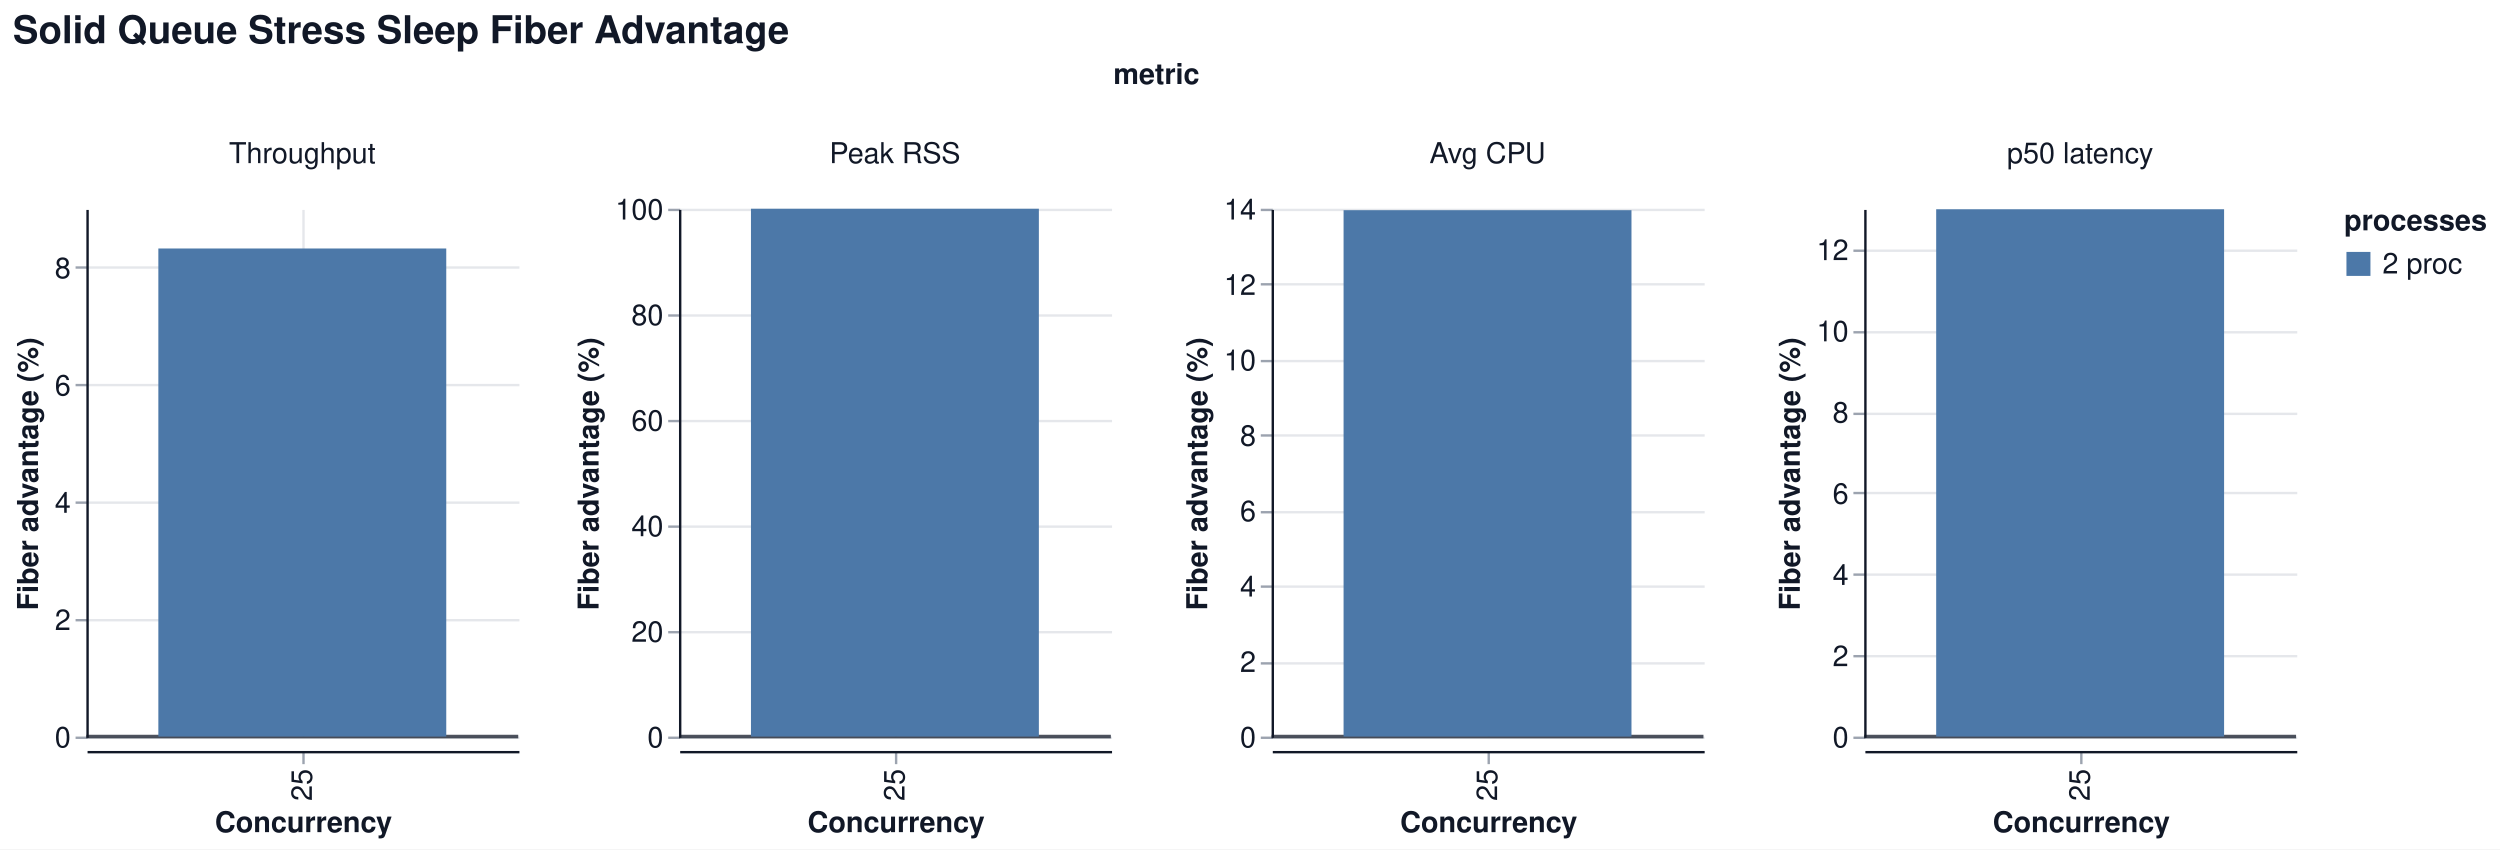
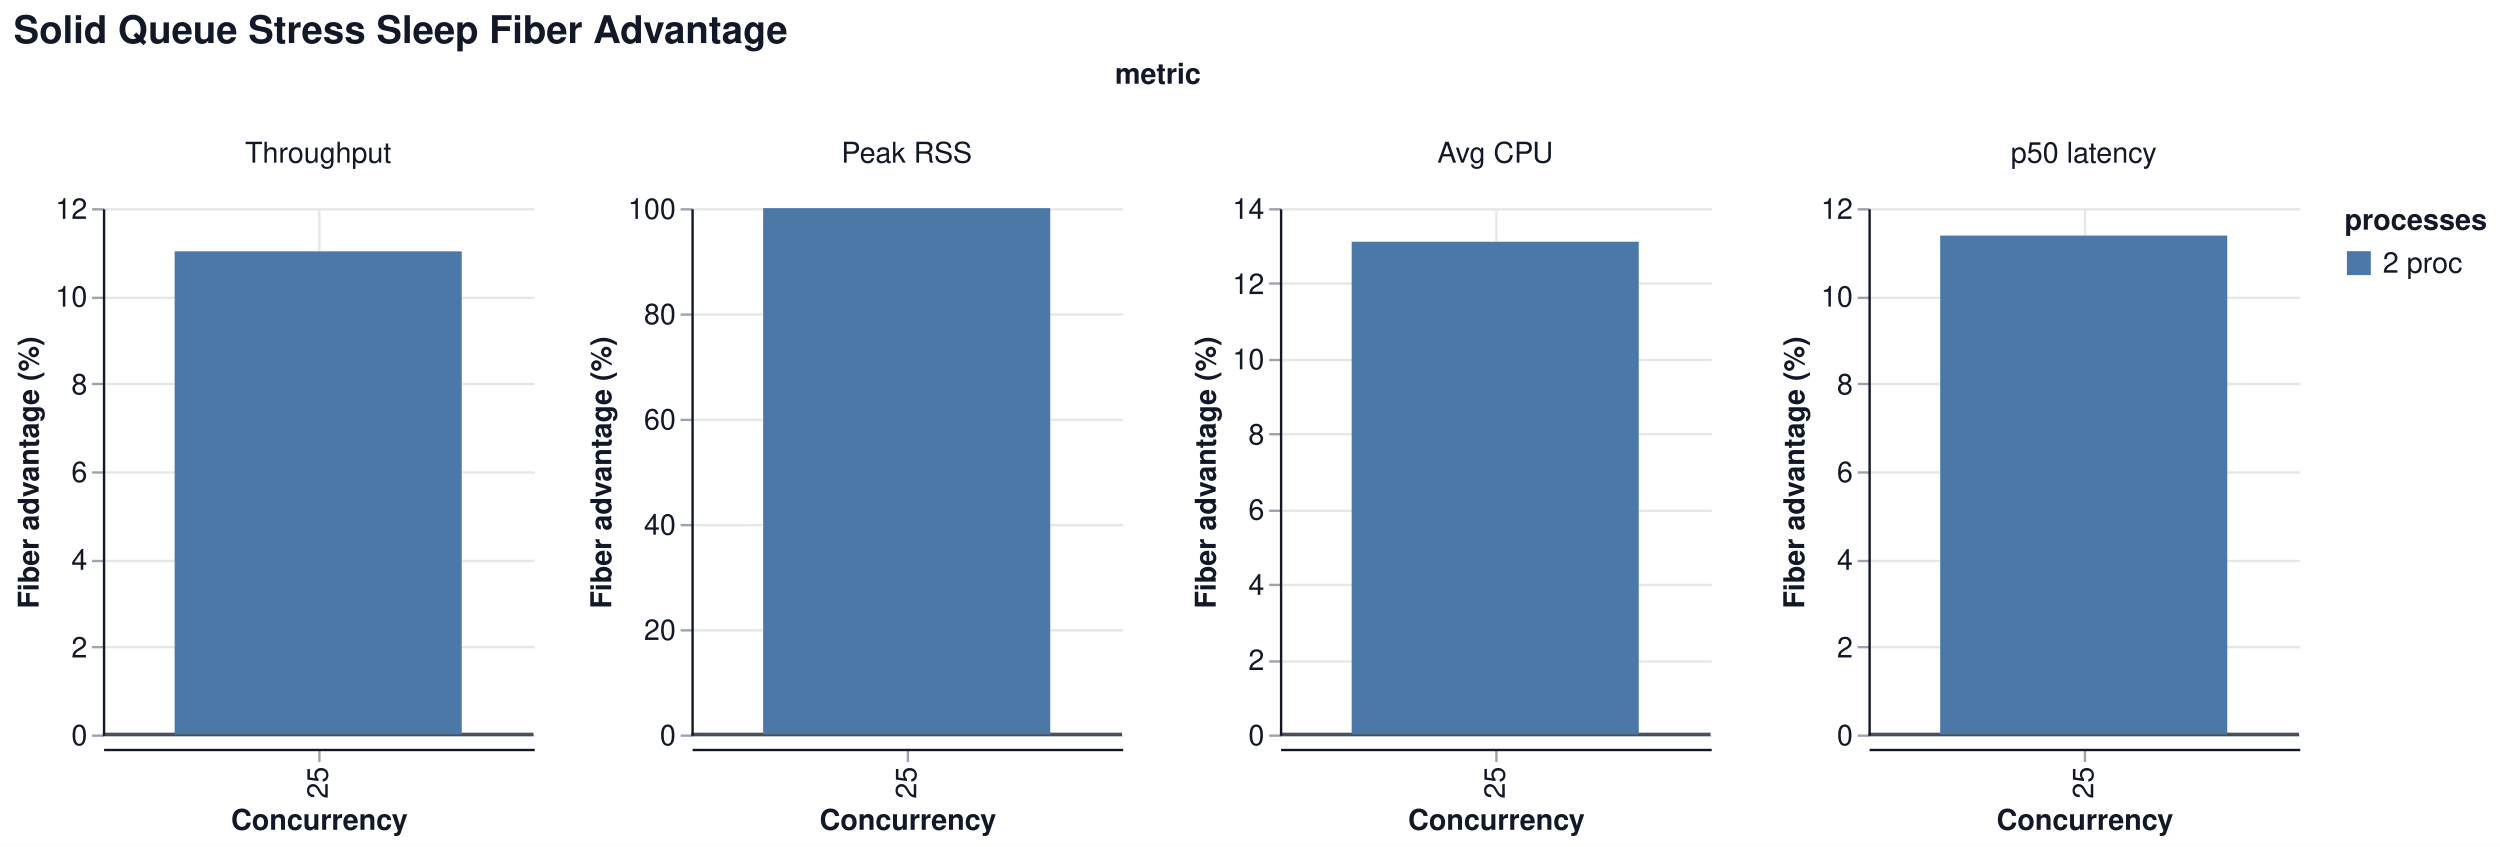
- <svg xmlns="http://www.w3.org/2000/svg" version="1.1" class="marks" width="1042" height="354" viewBox="0 0 1042 354">
-   <rect width="1042" height="354" fill="white" />
-   <g fill="none" stroke-miterlimit="10" transform="translate(36,87)">
+ <svg xmlns="http://www.w3.org/2000/svg" version="1.1" class="marks" width="1045" height="354" viewBox="0 0 1045 354">
+   <rect width="1045" height="354" fill="white" />
+   <g fill="none" stroke-miterlimit="4" transform="translate(43,87)">
    <g class="mark-group role-frame root" role="graphics-object" aria-roledescription="group mark container">
      <g transform="translate(0,0)">
        <path class="background" aria-hidden="true" d="M0,0h0v0h0Z" />
        <g>
          <g class="mark-group role-column-title column-title" role="graphics-object" aria-roledescription="group mark container">
-             <g transform="translate(446,-39)">
+             <g transform="translate(441,-39)">
              <path class="background" aria-hidden="true" d="M0,0h0v0h0Z" />
              <g>
                <g class="mark-group role-title">
                  <g transform="translate(0,-22)">
                    <path class="background" aria-hidden="true" d="M0,0h0v0h0Z" pointer-events="none" />
                    <g>
                      <g class="mark-text role-title-text" role="graphics-symbol" aria-roledescription="title" aria-label="Title text 'metric'" pointer-events="none">
                        <text text-anchor="middle" transform="translate(0,9)" font-family="Helvetica" font-size="12px" font-weight="bold" fill="#111827" opacity="1">metric</text>
                      </g>
                    </g>
                    <path class="foreground" aria-hidden="true" d="" pointer-events="none" display="none" />
                  </g>
                </g>
              </g>
              <path class="foreground" aria-hidden="true" d="" display="none" />
            </g>
          </g>
          <g class="mark-group role-column-header column_header" role="graphics-object" aria-roledescription="group mark container">
            <g transform="translate(0,-6)">
              <path class="background" aria-hidden="true" d="M0,0h180v0h-180Z" />
              <g>
                <g class="mark-group role-title">
                  <g transform="translate(90,-22)">
                    <path class="background" aria-hidden="true" d="M0,0h0v0h0Z" pointer-events="none" />
                    <g>
                      <g class="mark-text role-title-text" role="graphics-symbol" aria-roledescription="title" aria-label="Title text 'Throughput'" pointer-events="none">
                        <text text-anchor="middle" transform="translate(0,9)" font-family="Helvetica" font-size="12px" fill="#111827" opacity="1">Throughput</text>
                      </g>
                    </g>
                    <path class="foreground" aria-hidden="true" d="" pointer-events="none" display="none" />
                  </g>
                </g>
              </g>
              <path class="foreground" aria-hidden="true" d="" display="none" />
            </g>
-             <g transform="translate(247,-6)">
+             <g transform="translate(246,-6)">
              <path class="background" aria-hidden="true" d="M0,0h180v0h-180Z" />
              <g>
                <g class="mark-group role-title">
                  <g transform="translate(90,-22)">
                    <path class="background" aria-hidden="true" d="M0,0h0v0h0Z" pointer-events="none" />
                    <g>
                      <g class="mark-text role-title-text" role="graphics-symbol" aria-roledescription="title" aria-label="Title text 'Peak RSS'" pointer-events="none">
                        <text text-anchor="middle" transform="translate(0,9)" font-family="Helvetica" font-size="12px" fill="#111827" opacity="1">Peak RSS</text>
                      </g>
                    </g>
                    <path class="foreground" aria-hidden="true" d="" pointer-events="none" display="none" />
                  </g>
                </g>
              </g>
              <path class="foreground" aria-hidden="true" d="" display="none" />
            </g>
-             <g transform="translate(494,-6)">
+             <g transform="translate(492,-6)">
              <path class="background" aria-hidden="true" d="M0,0h180v0h-180Z" />
              <g>
                <g class="mark-group role-title">
                  <g transform="translate(90,-22)">
                    <path class="background" aria-hidden="true" d="M0,0h0v0h0Z" pointer-events="none" />
                    <g>
                      <g class="mark-text role-title-text" role="graphics-symbol" aria-roledescription="title" aria-label="Title text 'Avg CPU'" pointer-events="none">
                        <text text-anchor="middle" transform="translate(0,9)" font-family="Helvetica" font-size="12px" fill="#111827" opacity="1">Avg CPU</text>
                      </g>
                    </g>
                    <path class="foreground" aria-hidden="true" d="" pointer-events="none" display="none" />
                  </g>
                </g>
              </g>
              <path class="foreground" aria-hidden="true" d="" display="none" />
            </g>
-             <g transform="translate(741,-6)">
+             <g transform="translate(738,-6)">
              <path class="background" aria-hidden="true" d="M0,0h180v0h-180Z" />
              <g>
                <g class="mark-group role-title">
                  <g transform="translate(90,-22)">
                    <path class="background" aria-hidden="true" d="M0,0h0v0h0Z" pointer-events="none" />
                    <g>
                      <g class="mark-text role-title-text" role="graphics-symbol" aria-roledescription="title" aria-label="Title text 'p50 latency'" pointer-events="none">
                        <text text-anchor="middle" transform="translate(0,9)" font-family="Helvetica" font-size="12px" fill="#111827" opacity="1">p50 latency</text>
                      </g>
                    </g>
                    <path class="foreground" aria-hidden="true" d="" pointer-events="none" display="none" />
                  </g>
                </g>
              </g>
              <path class="foreground" aria-hidden="true" d="" display="none" />
            </g>
          </g>
          <g class="mark-group role-column-footer column_footer" role="graphics-object" aria-roledescription="group mark container">
            <g transform="translate(0,226)">
              <path class="background" aria-hidden="true" d="M0,0h180v0h-180Z" />
              <g>
                <g class="mark-group role-axis" role="graphics-symbol" aria-roledescription="axis" aria-label="X-axis titled 'Concurrency' for a discrete scale with 1 value: 25">
                  <g transform="translate(0.5,0.5)">
                    <path class="background" aria-hidden="true" d="M0,0h0v0h0Z" pointer-events="none" />
                    <g>
                      <g class="mark-rule role-axis-tick" pointer-events="none">
                        <line transform="translate(90,0)" x2="0" y2="5" stroke="#9ca3af" stroke-width="1" opacity="1" />
                      </g>
                      <g class="mark-text role-axis-label" pointer-events="none">
                        <text text-anchor="end" transform="translate(89.5,7) rotate(270) translate(0,4)" font-family="Helvetica" font-size="12px" fill="#111827" opacity="1">25</text>
                      </g>
                      <g class="mark-rule role-axis-domain" pointer-events="none">
                        <line transform="translate(0,0)" x2="180" y2="0" stroke="#111827" stroke-width="1" opacity="1" />
                      </g>
                      <g class="mark-text role-axis-title" pointer-events="none">
                        <text text-anchor="middle" transform="translate(90,33.34375)" font-family="Helvetica" font-size="12px" font-weight="bold" fill="#111827" opacity="1">Concurrency</text>
                      </g>
                    </g>
                    <path class="foreground" aria-hidden="true" d="" pointer-events="none" display="none" />
                  </g>
                </g>
              </g>
              <path class="foreground" aria-hidden="true" d="" display="none" />
            </g>
-             <g transform="translate(247,226)">
+             <g transform="translate(246,226)">
              <path class="background" aria-hidden="true" d="M0,0h180v0h-180Z" />
              <g>
                <g class="mark-group role-axis" role="graphics-symbol" aria-roledescription="axis" aria-label="X-axis titled 'Concurrency' for a discrete scale with 1 value: 25">
                  <g transform="translate(0.5,0.5)">
                    <path class="background" aria-hidden="true" d="M0,0h0v0h0Z" pointer-events="none" />
                    <g>
                      <g class="mark-rule role-axis-tick" pointer-events="none">
                        <line transform="translate(90,0)" x2="0" y2="5" stroke="#9ca3af" stroke-width="1" opacity="1" />
                      </g>
                      <g class="mark-text role-axis-label" pointer-events="none">
                        <text text-anchor="end" transform="translate(89.5,7) rotate(270) translate(0,4)" font-family="Helvetica" font-size="12px" fill="#111827" opacity="1">25</text>
                      </g>
                      <g class="mark-rule role-axis-domain" pointer-events="none">
                        <line transform="translate(0,0)" x2="180" y2="0" stroke="#111827" stroke-width="1" opacity="1" />
                      </g>
                      <g class="mark-text role-axis-title" pointer-events="none">
                        <text text-anchor="middle" transform="translate(90,33.34375)" font-family="Helvetica" font-size="12px" font-weight="bold" fill="#111827" opacity="1">Concurrency</text>
                      </g>
                    </g>
                    <path class="foreground" aria-hidden="true" d="" pointer-events="none" display="none" />
                  </g>
                </g>
              </g>
              <path class="foreground" aria-hidden="true" d="" display="none" />
            </g>
-             <g transform="translate(494,226)">
+             <g transform="translate(492,226)">
              <path class="background" aria-hidden="true" d="M0,0h180v0h-180Z" />
              <g>
                <g class="mark-group role-axis" role="graphics-symbol" aria-roledescription="axis" aria-label="X-axis titled 'Concurrency' for a discrete scale with 1 value: 25">
                  <g transform="translate(0.5,0.5)">
                    <path class="background" aria-hidden="true" d="M0,0h0v0h0Z" pointer-events="none" />
                    <g>
                      <g class="mark-rule role-axis-tick" pointer-events="none">
                        <line transform="translate(90,0)" x2="0" y2="5" stroke="#9ca3af" stroke-width="1" opacity="1" />
                      </g>
                      <g class="mark-text role-axis-label" pointer-events="none">
                        <text text-anchor="end" transform="translate(89.5,7) rotate(270) translate(0,4)" font-family="Helvetica" font-size="12px" fill="#111827" opacity="1">25</text>
                      </g>
                      <g class="mark-rule role-axis-domain" pointer-events="none">
                        <line transform="translate(0,0)" x2="180" y2="0" stroke="#111827" stroke-width="1" opacity="1" />
                      </g>
                      <g class="mark-text role-axis-title" pointer-events="none">
                        <text text-anchor="middle" transform="translate(90,33.34375)" font-family="Helvetica" font-size="12px" font-weight="bold" fill="#111827" opacity="1">Concurrency</text>
                      </g>
                    </g>
                    <path class="foreground" aria-hidden="true" d="" pointer-events="none" display="none" />
                  </g>
                </g>
              </g>
              <path class="foreground" aria-hidden="true" d="" display="none" />
            </g>
-             <g transform="translate(741,226)">
+             <g transform="translate(738,226)">
              <path class="background" aria-hidden="true" d="M0,0h180v0h-180Z" />
              <g>
                <g class="mark-group role-axis" role="graphics-symbol" aria-roledescription="axis" aria-label="X-axis titled 'Concurrency' for a discrete scale with 1 value: 25">
                  <g transform="translate(0.5,0.5)">
                    <path class="background" aria-hidden="true" d="M0,0h0v0h0Z" pointer-events="none" />
                    <g>
                      <g class="mark-rule role-axis-tick" pointer-events="none">
                        <line transform="translate(90,0)" x2="0" y2="5" stroke="#9ca3af" stroke-width="1" opacity="1" />
                      </g>
                      <g class="mark-text role-axis-label" pointer-events="none">
                        <text text-anchor="end" transform="translate(89.5,7) rotate(270) translate(0,4)" font-family="Helvetica" font-size="12px" fill="#111827" opacity="1">25</text>
                      </g>
                      <g class="mark-rule role-axis-domain" pointer-events="none">
                        <line transform="translate(0,0)" x2="180" y2="0" stroke="#111827" stroke-width="1" opacity="1" />
                      </g>
                      <g class="mark-text role-axis-title" pointer-events="none">
                        <text text-anchor="middle" transform="translate(90,33.34375)" font-family="Helvetica" font-size="12px" font-weight="bold" fill="#111827" opacity="1">Concurrency</text>
                      </g>
                    </g>
                    <path class="foreground" aria-hidden="true" d="" pointer-events="none" display="none" />
                  </g>
                </g>
              </g>
              <path class="foreground" aria-hidden="true" d="" display="none" />
            </g>
          </g>
          <g class="mark-group role-scope cell" role="graphics-object" aria-roledescription="group mark container">
            <g transform="translate(0,0)">
              <path class="background" aria-hidden="true" d="M0,0h180v220h-180Z" />
              <g>
                <g class="mark-group role-axis" aria-hidden="true">
                  <g transform="translate(0.5,220.5)">
                    <path class="background" aria-hidden="true" d="M0,0h0v0h0Z" pointer-events="none" />
                    <g>
                      <g class="mark-rule role-axis-grid" pointer-events="none">
                        <line transform="translate(90,-220)" x2="0" y2="220" stroke="#e5e7eb" stroke-width="1" opacity="1" />
                      </g>
                    </g>
                    <path class="foreground" aria-hidden="true" d="" pointer-events="none" display="none" />
                  </g>
                </g>
                <g class="mark-group role-axis" aria-hidden="true">
                  <g transform="translate(0.5,0.5)">
                    <path class="background" aria-hidden="true" d="M0,0h0v0h0Z" pointer-events="none" />
                    <g>
                      <g class="mark-rule role-axis-grid" pointer-events="none">
                        <line transform="translate(0,220)" x2="180" y2="0" stroke="#e5e7eb" stroke-width="1" opacity="1" />
-                         <line transform="translate(0,171)" x2="180" y2="0" stroke="#e5e7eb" stroke-width="1" opacity="1" />
-                         <line transform="translate(0,122)" x2="180" y2="0" stroke="#e5e7eb" stroke-width="1" opacity="1" />
+                         <line transform="translate(0,183)" x2="180" y2="0" stroke="#e5e7eb" stroke-width="1" opacity="1" />
+                         <line transform="translate(0,147)" x2="180" y2="0" stroke="#e5e7eb" stroke-width="1" opacity="1" />
+                         <line transform="translate(0,110)" x2="180" y2="0" stroke="#e5e7eb" stroke-width="1" opacity="1" />
                        <line transform="translate(0,73)" x2="180" y2="0" stroke="#e5e7eb" stroke-width="1" opacity="1" />
-                         <line transform="translate(0,24)" x2="180" y2="0" stroke="#e5e7eb" stroke-width="1" opacity="1" />
-                       </g>
-                     </g>
-                     <path class="foreground" aria-hidden="true" d="" pointer-events="none" display="none" />
-                   </g>
-                 </g>
-                 <g class="mark-group role-axis" role="graphics-symbol" aria-roledescription="axis" aria-label="Y-axis titled 'Fiber advantage (%)' for a linear scale with values from 0 to 9">
+                         <line transform="translate(0,37)" x2="180" y2="0" stroke="#e5e7eb" stroke-width="1" opacity="1" />
+                         <line transform="translate(0,0)" x2="180" y2="0" stroke="#e5e7eb" stroke-width="1" opacity="1" />
+                       </g>
+                     </g>
+                     <path class="foreground" aria-hidden="true" d="" pointer-events="none" display="none" />
+                   </g>
+                 </g>
+                 <g class="mark-group role-axis" role="graphics-symbol" aria-roledescription="axis" aria-label="Y-axis titled 'Fiber advantage (%)' for a linear scale with values from 0 to 12">
                  <g transform="translate(0.5,0.5)">
                    <path class="background" aria-hidden="true" d="M0,0h0v0h0Z" pointer-events="none" />
                    <g>
                      <g class="mark-rule role-axis-tick" pointer-events="none">
                        <line transform="translate(0,220)" x2="-5" y2="0" stroke="#9ca3af" stroke-width="1" opacity="1" />
-                         <line transform="translate(0,171)" x2="-5" y2="0" stroke="#9ca3af" stroke-width="1" opacity="1" />
-                         <line transform="translate(0,122)" x2="-5" y2="0" stroke="#9ca3af" stroke-width="1" opacity="1" />
+                         <line transform="translate(0,183)" x2="-5" y2="0" stroke="#9ca3af" stroke-width="1" opacity="1" />
+                         <line transform="translate(0,147)" x2="-5" y2="0" stroke="#9ca3af" stroke-width="1" opacity="1" />
+                         <line transform="translate(0,110)" x2="-5" y2="0" stroke="#9ca3af" stroke-width="1" opacity="1" />
                        <line transform="translate(0,73)" x2="-5" y2="0" stroke="#9ca3af" stroke-width="1" opacity="1" />
-                         <line transform="translate(0,24)" x2="-5" y2="0" stroke="#9ca3af" stroke-width="1" opacity="1" />
+                         <line transform="translate(0,37)" x2="-5" y2="0" stroke="#9ca3af" stroke-width="1" opacity="1" />
+                         <line transform="translate(0,0)" x2="-5" y2="0" stroke="#9ca3af" stroke-width="1" opacity="1" />
                      </g>
                      <g class="mark-text role-axis-label" pointer-events="none">
                        <text text-anchor="end" transform="translate(-7,224)" font-family="Helvetica" font-size="12px" fill="#111827" opacity="1">0</text>
-                         <text text-anchor="end" transform="translate(-7,175.1111)" font-family="Helvetica" font-size="12px" fill="#111827" opacity="1">2</text>
-                         <text text-anchor="end" transform="translate(-7,126.2222)" font-family="Helvetica" font-size="12px" fill="#111827" opacity="1">4</text>
-                         <text text-anchor="end" transform="translate(-7,77.33333)" font-family="Helvetica" font-size="12px" fill="#111827" opacity="1">6</text>
-                         <text text-anchor="end" transform="translate(-7,28.44444)" font-family="Helvetica" font-size="12px" fill="#111827" opacity="1">8</text>
+                         <text text-anchor="end" transform="translate(-7,187.3333)" font-family="Helvetica" font-size="12px" fill="#111827" opacity="1">2</text>
+                         <text text-anchor="end" transform="translate(-7,150.6667)" font-family="Helvetica" font-size="12px" fill="#111827" opacity="1">4</text>
+                         <text text-anchor="end" transform="translate(-7,114)" font-family="Helvetica" font-size="12px" fill="#111827" opacity="1">6</text>
+                         <text text-anchor="end" transform="translate(-7,77.33333)" font-family="Helvetica" font-size="12px" fill="#111827" opacity="1">8</text>
+                         <text text-anchor="end" transform="translate(-7,40.66667)" font-family="Helvetica" font-size="12px" fill="#111827" opacity="1">10</text>
+                         <text text-anchor="end" transform="translate(-7,4)" font-family="Helvetica" font-size="12px" fill="#111827" opacity="1">12</text>
                      </g>
                      <g class="mark-rule role-axis-domain" pointer-events="none">
                        <line transform="translate(0,220)" x2="0" y2="-220" stroke="#111827" stroke-width="1" opacity="1" />
                      </g>
                      <g class="mark-text role-axis-title" pointer-events="none">
-                         <text text-anchor="middle" transform="translate(-17.67188,110) rotate(-90) translate(0,-3)" font-family="Helvetica" font-size="12px" font-weight="bold" fill="#111827" opacity="1">Fiber advantage (%)</text>
+                         <text text-anchor="middle" transform="translate(-24.34375,110) rotate(-90) translate(0,-3)" font-family="Helvetica" font-size="12px" font-weight="bold" fill="#111827" opacity="1">Fiber advantage (%)</text>
                      </g>
                    </g>
                    <path class="foreground" aria-hidden="true" d="" pointer-events="none" display="none" />
                  </g>
                </g>
                <g class="mark-rule role-mark child_layer_0_marks" role="graphics-symbol" aria-roledescription="rule mark container">
                  <line transform="translate(180,220)" x2="-180" y2="0" stroke="#111827" stroke-width="1.5" opacity="0.75" />
                </g>
                <g class="mark-rect role-mark child_layer_1_marks" role="graphics-object" aria-roledescription="rect mark container">
-                   <path aria-label="Concurrency: 25; Fiber advantage (%): 8.32213763248; processes: 2 proc; metric: Throughput; concurrency: 25; value: 8.32213763248" role="graphics-symbol" aria-roledescription="bar" d="M30,16.57h120v203.43h-120Z" fill="#4c78a8" />
-                 </g>
-               </g>
-               <path class="foreground" aria-hidden="true" d="" display="none" />
-             </g>
-             <g transform="translate(247,0)">
+                   <path aria-label="Concurrency: 25; Fiber advantage (%): 11.0148067895; processes: 2 proc; metric: Throughput; concurrency: 25; value: 11.0148067895" role="graphics-symbol" aria-roledescription="bar" d="M30,18.062h120v201.938h-120Z" fill="#4c78a8" />
+                 </g>
+               </g>
+               <path class="foreground" aria-hidden="true" d="" display="none" />
+             </g>
+             <g transform="translate(246,0)">
              <path class="background" aria-hidden="true" d="M0,0h180v220h-180Z" />
              <g>
                <g class="mark-group role-axis" aria-hidden="true">
                  <g transform="translate(0.5,220.5)">
                    <path class="background" aria-hidden="true" d="M0,0h0v0h0Z" pointer-events="none" />
                    <g>
                      <g class="mark-rule role-axis-grid" pointer-events="none">
                        <line transform="translate(90,-220)" x2="0" y2="220" stroke="#e5e7eb" stroke-width="1" opacity="1" />
                      </g>
                    </g>
                    <path class="foreground" aria-hidden="true" d="" pointer-events="none" display="none" />
                  </g>
                </g>
                <g class="mark-group role-axis" aria-hidden="true">
                  <g transform="translate(0.5,0.5)">
                    <path class="background" aria-hidden="true" d="M0,0h0v0h0Z" pointer-events="none" />
                    <g>
                      <g class="mark-rule role-axis-grid" pointer-events="none">
                        <line transform="translate(0,220)" x2="180" y2="0" stroke="#e5e7eb" stroke-width="1" opacity="1" />
                        <line transform="translate(0,176)" x2="180" y2="0" stroke="#e5e7eb" stroke-width="1" opacity="1" />
                        <line transform="translate(0,132)" x2="180" y2="0" stroke="#e5e7eb" stroke-width="1" opacity="1" />
                        <line transform="translate(0,88)" x2="180" y2="0" stroke="#e5e7eb" stroke-width="1" opacity="1" />
                        <line transform="translate(0,44)" x2="180" y2="0" stroke="#e5e7eb" stroke-width="1" opacity="1" />
                        <line transform="translate(0,0)" x2="180" y2="0" stroke="#e5e7eb" stroke-width="1" opacity="1" />
                      </g>
                    </g>
                    <path class="foreground" aria-hidden="true" d="" pointer-events="none" display="none" />
                  </g>
                </g>
                <g class="mark-group role-axis" role="graphics-symbol" aria-roledescription="axis" aria-label="Y-axis titled 'Fiber advantage (%)' for a linear scale with values from 0 to 100">
                  <g transform="translate(0.5,0.5)">
                    <path class="background" aria-hidden="true" d="M0,0h0v0h0Z" pointer-events="none" />
                    <g>
                      <g class="mark-rule role-axis-tick" pointer-events="none">
                        <line transform="translate(0,220)" x2="-5" y2="0" stroke="#9ca3af" stroke-width="1" opacity="1" />
                        <line transform="translate(0,176)" x2="-5" y2="0" stroke="#9ca3af" stroke-width="1" opacity="1" />
                        <line transform="translate(0,132)" x2="-5" y2="0" stroke="#9ca3af" stroke-width="1" opacity="1" />
                        <line transform="translate(0,88)" x2="-5" y2="0" stroke="#9ca3af" stroke-width="1" opacity="1" />
                        <line transform="translate(0,44)" x2="-5" y2="0" stroke="#9ca3af" stroke-width="1" opacity="1" />
                        <line transform="translate(0,0)" x2="-5" y2="0" stroke="#9ca3af" stroke-width="1" opacity="1" />
                      </g>
                      <g class="mark-text role-axis-label" pointer-events="none">
                        <text text-anchor="end" transform="translate(-7,224)" font-family="Helvetica" font-size="12px" fill="#111827" opacity="1">0</text>
                        <text text-anchor="end" transform="translate(-7,180)" font-family="Helvetica" font-size="12px" fill="#111827" opacity="1">20</text>
                        <text text-anchor="end" transform="translate(-7,136)" font-family="Helvetica" font-size="12px" fill="#111827" opacity="1">40</text>
                        <text text-anchor="end" transform="translate(-7,92)" font-family="Helvetica" font-size="12px" fill="#111827" opacity="1">60</text>
                        <text text-anchor="end" transform="translate(-7,48)" font-family="Helvetica" font-size="12px" fill="#111827" opacity="1">80</text>
                        <text text-anchor="end" transform="translate(-7,4)" font-family="Helvetica" font-size="12px" fill="#111827" opacity="1">100</text>
                      </g>
                      <g class="mark-rule role-axis-domain" pointer-events="none">
                        <line transform="translate(0,220)" x2="0" y2="-220" stroke="#111827" stroke-width="1" opacity="1" />
                      </g>
                      <g class="mark-text role-axis-title" pointer-events="none">
                        <text text-anchor="middle" transform="translate(-31.01562,110) rotate(-90) translate(0,-3)" font-family="Helvetica" font-size="12px" font-weight="bold" fill="#111827" opacity="1">Fiber advantage (%)</text>
                      </g>
                    </g>
                    <path class="foreground" aria-hidden="true" d="" pointer-events="none" display="none" />
                  </g>
                </g>
                <g class="mark-rule role-mark child_layer_0_marks" role="graphics-symbol" aria-roledescription="rule mark container">
                  <line transform="translate(180,220)" x2="-180" y2="0" stroke="#111827" stroke-width="1.5" opacity="0.75" />
                </g>
                <g class="mark-rect role-mark child_layer_1_marks" role="graphics-object" aria-roledescription="rect mark container">
                  <path aria-label="Concurrency: 25; Fiber advantage (%): 100; processes: 2 proc; metric: Peak RSS; concurrency: 25; value: 100" role="graphics-symbol" aria-roledescription="bar" d="M30,0h120v220h-120Z" fill="#4c78a8" />
                </g>
              </g>
              <path class="foreground" aria-hidden="true" d="" display="none" />
            </g>
-             <g transform="translate(494,0)">
+             <g transform="translate(492,0)">
              <path class="background" aria-hidden="true" d="M0,0h180v220h-180Z" />
              <g>
                <g class="mark-group role-axis" aria-hidden="true">
                  <g transform="translate(0.5,220.5)">
                    <path class="background" aria-hidden="true" d="M0,0h0v0h0Z" pointer-events="none" />
                    <g>
                      <g class="mark-rule role-axis-grid" pointer-events="none">
                        <line transform="translate(90,-220)" x2="0" y2="220" stroke="#e5e7eb" stroke-width="1" opacity="1" />
                      </g>
                    </g>
                    <path class="foreground" aria-hidden="true" d="" pointer-events="none" display="none" />
                  </g>
                </g>
                <g class="mark-group role-axis" aria-hidden="true">
                  <g transform="translate(0.5,0.5)">
                    <path class="background" aria-hidden="true" d="M0,0h0v0h0Z" pointer-events="none" />
                    <g>
                      <g class="mark-rule role-axis-grid" pointer-events="none">
                        <line transform="translate(0,220)" x2="180" y2="0" stroke="#e5e7eb" stroke-width="1" opacity="1" />
                        <line transform="translate(0,189)" x2="180" y2="0" stroke="#e5e7eb" stroke-width="1" opacity="1" />
                        <line transform="translate(0,157)" x2="180" y2="0" stroke="#e5e7eb" stroke-width="1" opacity="1" />
                        <line transform="translate(0,126)" x2="180" y2="0" stroke="#e5e7eb" stroke-width="1" opacity="1" />
                        <line transform="translate(0,94)" x2="180" y2="0" stroke="#e5e7eb" stroke-width="1" opacity="1" />
                        <line transform="translate(0,63)" x2="180" y2="0" stroke="#e5e7eb" stroke-width="1" opacity="1" />
                        <line transform="translate(0,31)" x2="180" y2="0" stroke="#e5e7eb" stroke-width="1" opacity="1" />
                        <line transform="translate(0,0)" x2="180" y2="0" stroke="#e5e7eb" stroke-width="1" opacity="1" />
                      </g>
                    </g>
                    <path class="foreground" aria-hidden="true" d="" pointer-events="none" display="none" />
                  </g>
                </g>
                <g class="mark-group role-axis" role="graphics-symbol" aria-roledescription="axis" aria-label="Y-axis titled 'Fiber advantage (%)' for a linear scale with values from 0 to 14">
                  <g transform="translate(0.5,0.5)">
                    <path class="background" aria-hidden="true" d="M0,0h0v0h0Z" pointer-events="none" />
                    <g>
                      <g class="mark-rule role-axis-tick" pointer-events="none">
                        <line transform="translate(0,220)" x2="-5" y2="0" stroke="#9ca3af" stroke-width="1" opacity="1" />
                        <line transform="translate(0,189)" x2="-5" y2="0" stroke="#9ca3af" stroke-width="1" opacity="1" />
                        <line transform="translate(0,157)" x2="-5" y2="0" stroke="#9ca3af" stroke-width="1" opacity="1" />
                        <line transform="translate(0,126)" x2="-5" y2="0" stroke="#9ca3af" stroke-width="1" opacity="1" />
                        <line transform="translate(0,94)" x2="-5" y2="0" stroke="#9ca3af" stroke-width="1" opacity="1" />
                        <line transform="translate(0,63)" x2="-5" y2="0" stroke="#9ca3af" stroke-width="1" opacity="1" />
                        <line transform="translate(0,31)" x2="-5" y2="0" stroke="#9ca3af" stroke-width="1" opacity="1" />
                        <line transform="translate(0,0)" x2="-5" y2="0" stroke="#9ca3af" stroke-width="1" opacity="1" />
                      </g>
                      <g class="mark-text role-axis-label" pointer-events="none">
                        <text text-anchor="end" transform="translate(-7,224)" font-family="Helvetica" font-size="12px" fill="#111827" opacity="1">0</text>
                        <text text-anchor="end" transform="translate(-7,192.5714)" font-family="Helvetica" font-size="12px" fill="#111827" opacity="1">2</text>
                        <text text-anchor="end" transform="translate(-7,161.1429)" font-family="Helvetica" font-size="12px" fill="#111827" opacity="1">4</text>
                        <text text-anchor="end" transform="translate(-7,129.7143)" font-family="Helvetica" font-size="12px" fill="#111827" opacity="1">6</text>
                        <text text-anchor="end" transform="translate(-7,98.28571)" font-family="Helvetica" font-size="12px" fill="#111827" opacity="1">8</text>
                        <text text-anchor="end" transform="translate(-7,66.85714)" font-family="Helvetica" font-size="12px" fill="#111827" opacity="1">10</text>
                        <text text-anchor="end" transform="translate(-7,35.42857)" font-family="Helvetica" font-size="12px" fill="#111827" opacity="1">12</text>
                        <text text-anchor="end" transform="translate(-7,4)" font-family="Helvetica" font-size="12px" fill="#111827" opacity="1">14</text>
                      </g>
                      <g class="mark-rule role-axis-domain" pointer-events="none">
                        <line transform="translate(0,220)" x2="0" y2="-220" stroke="#111827" stroke-width="1" opacity="1" />
                      </g>
                      <g class="mark-text role-axis-title" pointer-events="none">
                        <text text-anchor="middle" transform="translate(-24.34375,110) rotate(-90) translate(0,-3)" font-family="Helvetica" font-size="12px" font-weight="bold" fill="#111827" opacity="1">Fiber advantage (%)</text>
                      </g>
                    </g>
                    <path class="foreground" aria-hidden="true" d="" pointer-events="none" display="none" />
                  </g>
                </g>
                <g class="mark-rule role-mark child_layer_0_marks" role="graphics-symbol" aria-roledescription="rule mark container">
                  <line transform="translate(180,220)" x2="-180" y2="0" stroke="#111827" stroke-width="1.5" opacity="0.75" />
                </g>
                <g class="mark-rect role-mark child_layer_1_marks" role="graphics-object" aria-roledescription="rect mark container">
-                   <path aria-label="Concurrency: 25; Fiber advantage (%): 13.9614074915; processes: 2 proc; metric: Avg CPU; concurrency: 25; value: 13.9614074915" role="graphics-symbol" aria-roledescription="bar" d="M30,0.606h120v219.394h-120Z" fill="#4c78a8" />
-                 </g>
-               </g>
-               <path class="foreground" aria-hidden="true" d="" display="none" />
-             </g>
-             <g transform="translate(741,0)">
+                   <path aria-label="Concurrency: 25; Fiber advantage (%): 13.1061598952; processes: 2 proc; metric: Avg CPU; concurrency: 25; value: 13.1061598952" role="graphics-symbol" aria-roledescription="bar" d="M30,14.046h120v205.954h-120Z" fill="#4c78a8" />
+                 </g>
+               </g>
+               <path class="foreground" aria-hidden="true" d="" display="none" />
+             </g>
+             <g transform="translate(738,0)">
              <path class="background" aria-hidden="true" d="M0,0h180v220h-180Z" />
              <g>
                <g class="mark-group role-axis" aria-hidden="true">
                  <g transform="translate(0.5,220.5)">
                    <path class="background" aria-hidden="true" d="M0,0h0v0h0Z" pointer-events="none" />
                    <g>
                      <g class="mark-rule role-axis-grid" pointer-events="none">
                        <line transform="translate(90,-220)" x2="0" y2="220" stroke="#e5e7eb" stroke-width="1" opacity="1" />
                      </g>
                    </g>
                    <path class="foreground" aria-hidden="true" d="" pointer-events="none" display="none" />
                  </g>
                </g>
                <g class="mark-group role-axis" aria-hidden="true">
                  <g transform="translate(0.5,0.5)">
                    <path class="background" aria-hidden="true" d="M0,0h0v0h0Z" pointer-events="none" />
                    <g>
                      <g class="mark-rule role-axis-grid" pointer-events="none">
                        <line transform="translate(0,220)" x2="180" y2="0" stroke="#e5e7eb" stroke-width="1" opacity="1" />
-                         <line transform="translate(0,186)" x2="180" y2="0" stroke="#e5e7eb" stroke-width="1" opacity="1" />
-                         <line transform="translate(0,152)" x2="180" y2="0" stroke="#e5e7eb" stroke-width="1" opacity="1" />
-                         <line transform="translate(0,118)" x2="180" y2="0" stroke="#e5e7eb" stroke-width="1" opacity="1" />
-                         <line transform="translate(0,85)" x2="180" y2="0" stroke="#e5e7eb" stroke-width="1" opacity="1" />
-                         <line transform="translate(0,51)" x2="180" y2="0" stroke="#e5e7eb" stroke-width="1" opacity="1" />
-                         <line transform="translate(0,17)" x2="180" y2="0" stroke="#e5e7eb" stroke-width="1" opacity="1" />
-                       </g>
-                     </g>
-                     <path class="foreground" aria-hidden="true" d="" pointer-events="none" display="none" />
-                   </g>
-                 </g>
-                 <g class="mark-group role-axis" role="graphics-symbol" aria-roledescription="axis" aria-label="Y-axis titled 'Fiber advantage (%)' for a linear scale with values from 0 to 13">
+                         <line transform="translate(0,183)" x2="180" y2="0" stroke="#e5e7eb" stroke-width="1" opacity="1" />
+                         <line transform="translate(0,147)" x2="180" y2="0" stroke="#e5e7eb" stroke-width="1" opacity="1" />
+                         <line transform="translate(0,110)" x2="180" y2="0" stroke="#e5e7eb" stroke-width="1" opacity="1" />
+                         <line transform="translate(0,73)" x2="180" y2="0" stroke="#e5e7eb" stroke-width="1" opacity="1" />
+                         <line transform="translate(0,37)" x2="180" y2="0" stroke="#e5e7eb" stroke-width="1" opacity="1" />
+                         <line transform="translate(0,0)" x2="180" y2="0" stroke="#e5e7eb" stroke-width="1" opacity="1" />
+                       </g>
+                     </g>
+                     <path class="foreground" aria-hidden="true" d="" pointer-events="none" display="none" />
+                   </g>
+                 </g>
+                 <g class="mark-group role-axis" role="graphics-symbol" aria-roledescription="axis" aria-label="Y-axis titled 'Fiber advantage (%)' for a linear scale with values from 0 to 12">
                  <g transform="translate(0.5,0.5)">
                    <path class="background" aria-hidden="true" d="M0,0h0v0h0Z" pointer-events="none" />
                    <g>
                      <g class="mark-rule role-axis-tick" pointer-events="none">
                        <line transform="translate(0,220)" x2="-5" y2="0" stroke="#9ca3af" stroke-width="1" opacity="1" />
-                         <line transform="translate(0,186)" x2="-5" y2="0" stroke="#9ca3af" stroke-width="1" opacity="1" />
-                         <line transform="translate(0,152)" x2="-5" y2="0" stroke="#9ca3af" stroke-width="1" opacity="1" />
-                         <line transform="translate(0,118)" x2="-5" y2="0" stroke="#9ca3af" stroke-width="1" opacity="1" />
-                         <line transform="translate(0,85)" x2="-5" y2="0" stroke="#9ca3af" stroke-width="1" opacity="1" />
-                         <line transform="translate(0,51)" x2="-5" y2="0" stroke="#9ca3af" stroke-width="1" opacity="1" />
-                         <line transform="translate(0,17)" x2="-5" y2="0" stroke="#9ca3af" stroke-width="1" opacity="1" />
+                         <line transform="translate(0,183)" x2="-5" y2="0" stroke="#9ca3af" stroke-width="1" opacity="1" />
+                         <line transform="translate(0,147)" x2="-5" y2="0" stroke="#9ca3af" stroke-width="1" opacity="1" />
+                         <line transform="translate(0,110)" x2="-5" y2="0" stroke="#9ca3af" stroke-width="1" opacity="1" />
+                         <line transform="translate(0,73)" x2="-5" y2="0" stroke="#9ca3af" stroke-width="1" opacity="1" />
+                         <line transform="translate(0,37)" x2="-5" y2="0" stroke="#9ca3af" stroke-width="1" opacity="1" />
+                         <line transform="translate(0,0)" x2="-5" y2="0" stroke="#9ca3af" stroke-width="1" opacity="1" />
                      </g>
                      <g class="mark-text role-axis-label" pointer-events="none">
                        <text text-anchor="end" transform="translate(-7,224)" font-family="Helvetica" font-size="12px" fill="#111827" opacity="1">0</text>
-                         <text text-anchor="end" transform="translate(-7,190.1538)" font-family="Helvetica" font-size="12px" fill="#111827" opacity="1">2</text>
-                         <text text-anchor="end" transform="translate(-7,156.3077)" font-family="Helvetica" font-size="12px" fill="#111827" opacity="1">4</text>
-                         <text text-anchor="end" transform="translate(-7,122.4615)" font-family="Helvetica" font-size="12px" fill="#111827" opacity="1">6</text>
-                         <text text-anchor="end" transform="translate(-7,88.61538)" font-family="Helvetica" font-size="12px" fill="#111827" opacity="1">8</text>
-                         <text text-anchor="end" transform="translate(-7,54.76923)" font-family="Helvetica" font-size="12px" fill="#111827" opacity="1">10</text>
-                         <text text-anchor="end" transform="translate(-7,20.92308)" font-family="Helvetica" font-size="12px" fill="#111827" opacity="1">12</text>
+                         <text text-anchor="end" transform="translate(-7,187.3333)" font-family="Helvetica" font-size="12px" fill="#111827" opacity="1">2</text>
+                         <text text-anchor="end" transform="translate(-7,150.6667)" font-family="Helvetica" font-size="12px" fill="#111827" opacity="1">4</text>
+                         <text text-anchor="end" transform="translate(-7,114)" font-family="Helvetica" font-size="12px" fill="#111827" opacity="1">6</text>
+                         <text text-anchor="end" transform="translate(-7,77.33333)" font-family="Helvetica" font-size="12px" fill="#111827" opacity="1">8</text>
+                         <text text-anchor="end" transform="translate(-7,40.66667)" font-family="Helvetica" font-size="12px" fill="#111827" opacity="1">10</text>
+                         <text text-anchor="end" transform="translate(-7,4)" font-family="Helvetica" font-size="12px" fill="#111827" opacity="1">12</text>
                      </g>
                      <g class="mark-rule role-axis-domain" pointer-events="none">
                        <line transform="translate(0,220)" x2="0" y2="-220" stroke="#111827" stroke-width="1" opacity="1" />
                      </g>
                      <g class="mark-text role-axis-title" pointer-events="none">
                        <text text-anchor="middle" transform="translate(-24.34375,110) rotate(-90) translate(0,-3)" font-family="Helvetica" font-size="12px" font-weight="bold" fill="#111827" opacity="1">Fiber advantage (%)</text>
                      </g>
                    </g>
                    <path class="foreground" aria-hidden="true" d="" pointer-events="none" display="none" />
                  </g>
                </g>
                <g class="mark-rule role-mark child_layer_0_marks" role="graphics-symbol" aria-roledescription="rule mark container">
                  <line transform="translate(180,220)" x2="-180" y2="0" stroke="#111827" stroke-width="1.5" opacity="0.75" />
                </g>
                <g class="mark-rect role-mark child_layer_1_marks" role="graphics-object" aria-roledescription="rect mark container">
-                   <path aria-label="Concurrency: 25; Fiber advantage (%): 12.9875888661; processes: 2 proc; metric: p50 latency; concurrency: 25; value: 12.9875888661" role="graphics-symbol" aria-roledescription="bar" d="M30,0.21h120v219.79h-120Z" fill="#4c78a8" />
+                   <path aria-label="Concurrency: 25; Fiber advantage (%): 11.3740387193; processes: 2 proc; metric: p50 latency; concurrency: 25; value: 11.3740387193" role="graphics-symbol" aria-roledescription="bar" d="M30,11.476h120v208.524h-120Z" fill="#4c78a8" />
                </g>
              </g>
              <path class="foreground" aria-hidden="true" d="" display="none" />
            </g>
          </g>
          <g class="mark-group role-legend" role="graphics-symbol" aria-roledescription="legend" aria-label="Symbol legend titled 'processes' for fill color with 1 value: 2 proc">
-             <g transform="translate(941,0)">
+             <g transform="translate(937,0)">
              <path class="background" aria-hidden="true" d="M0,0h60v29h-60Z" pointer-events="none" />
              <g>
                <g class="mark-group role-legend-entry">
                  <g transform="translate(0,17)">
                    <path class="background" aria-hidden="true" d="M0,0h0v0h0Z" pointer-events="none" />
                    <g>
                      <g class="mark-group role-scope" role="graphics-object" aria-roledescription="group mark container">
                        <g transform="translate(0,0)">
                          <path class="background" aria-hidden="true" d="M0,0h49.273v12h-49.273Z" pointer-events="none" opacity="1" />
                          <g>
                            <g class="mark-symbol role-legend-symbol" pointer-events="none">
                              <path transform="translate(6,6)" d="M-5,-5h10v10h-10Z" fill="#4c78a8" stroke-width="1.5" opacity="1" />
                            </g>
                            <g class="mark-text role-legend-label" pointer-events="none">
                              <text text-anchor="start" transform="translate(16,10)" font-family="Helvetica" font-size="12px" fill="#111827" opacity="1">2 proc</text>
                            </g>
                          </g>
                          <path class="foreground" aria-hidden="true" d="" pointer-events="none" display="none" />
                        </g>
                      </g>
                    </g>
                    <path class="foreground" aria-hidden="true" d="" pointer-events="none" display="none" />
                  </g>
                </g>
                <g class="mark-text role-legend-title" pointer-events="none">
                  <text text-anchor="start" transform="translate(0,9)" font-family="Helvetica" font-size="12px" font-weight="bold" fill="#111827" opacity="1">processes</text>
                </g>
              </g>
              <path class="foreground" aria-hidden="true" d="" pointer-events="none" display="none" />
            </g>
          </g>
          <g class="mark-group role-title">
-             <g transform="translate(-30.67188,-82)">
+             <g transform="translate(-37.34375,-82)">
              <path class="background" aria-hidden="true" d="M0,0h0v0h0Z" pointer-events="none" />
              <g>
                <g class="mark-text role-title-text" role="graphics-symbol" aria-roledescription="title" aria-label="Title text 'Solid Queue Stress Sleep Fiber Advantage'" pointer-events="none">
                  <text text-anchor="start" transform="translate(0,13)" font-family="Helvetica" font-size="16px" font-weight="bold" fill="#111827" opacity="1">Solid Queue Stress Sleep Fiber Advantage</text>
                </g>
              </g>
              <path class="foreground" aria-hidden="true" d="" pointer-events="none" display="none" />
            </g>
          </g>
        </g>
        <path class="foreground" aria-hidden="true" d="" display="none" />
      </g>
    </g>
  </g>
</svg>
